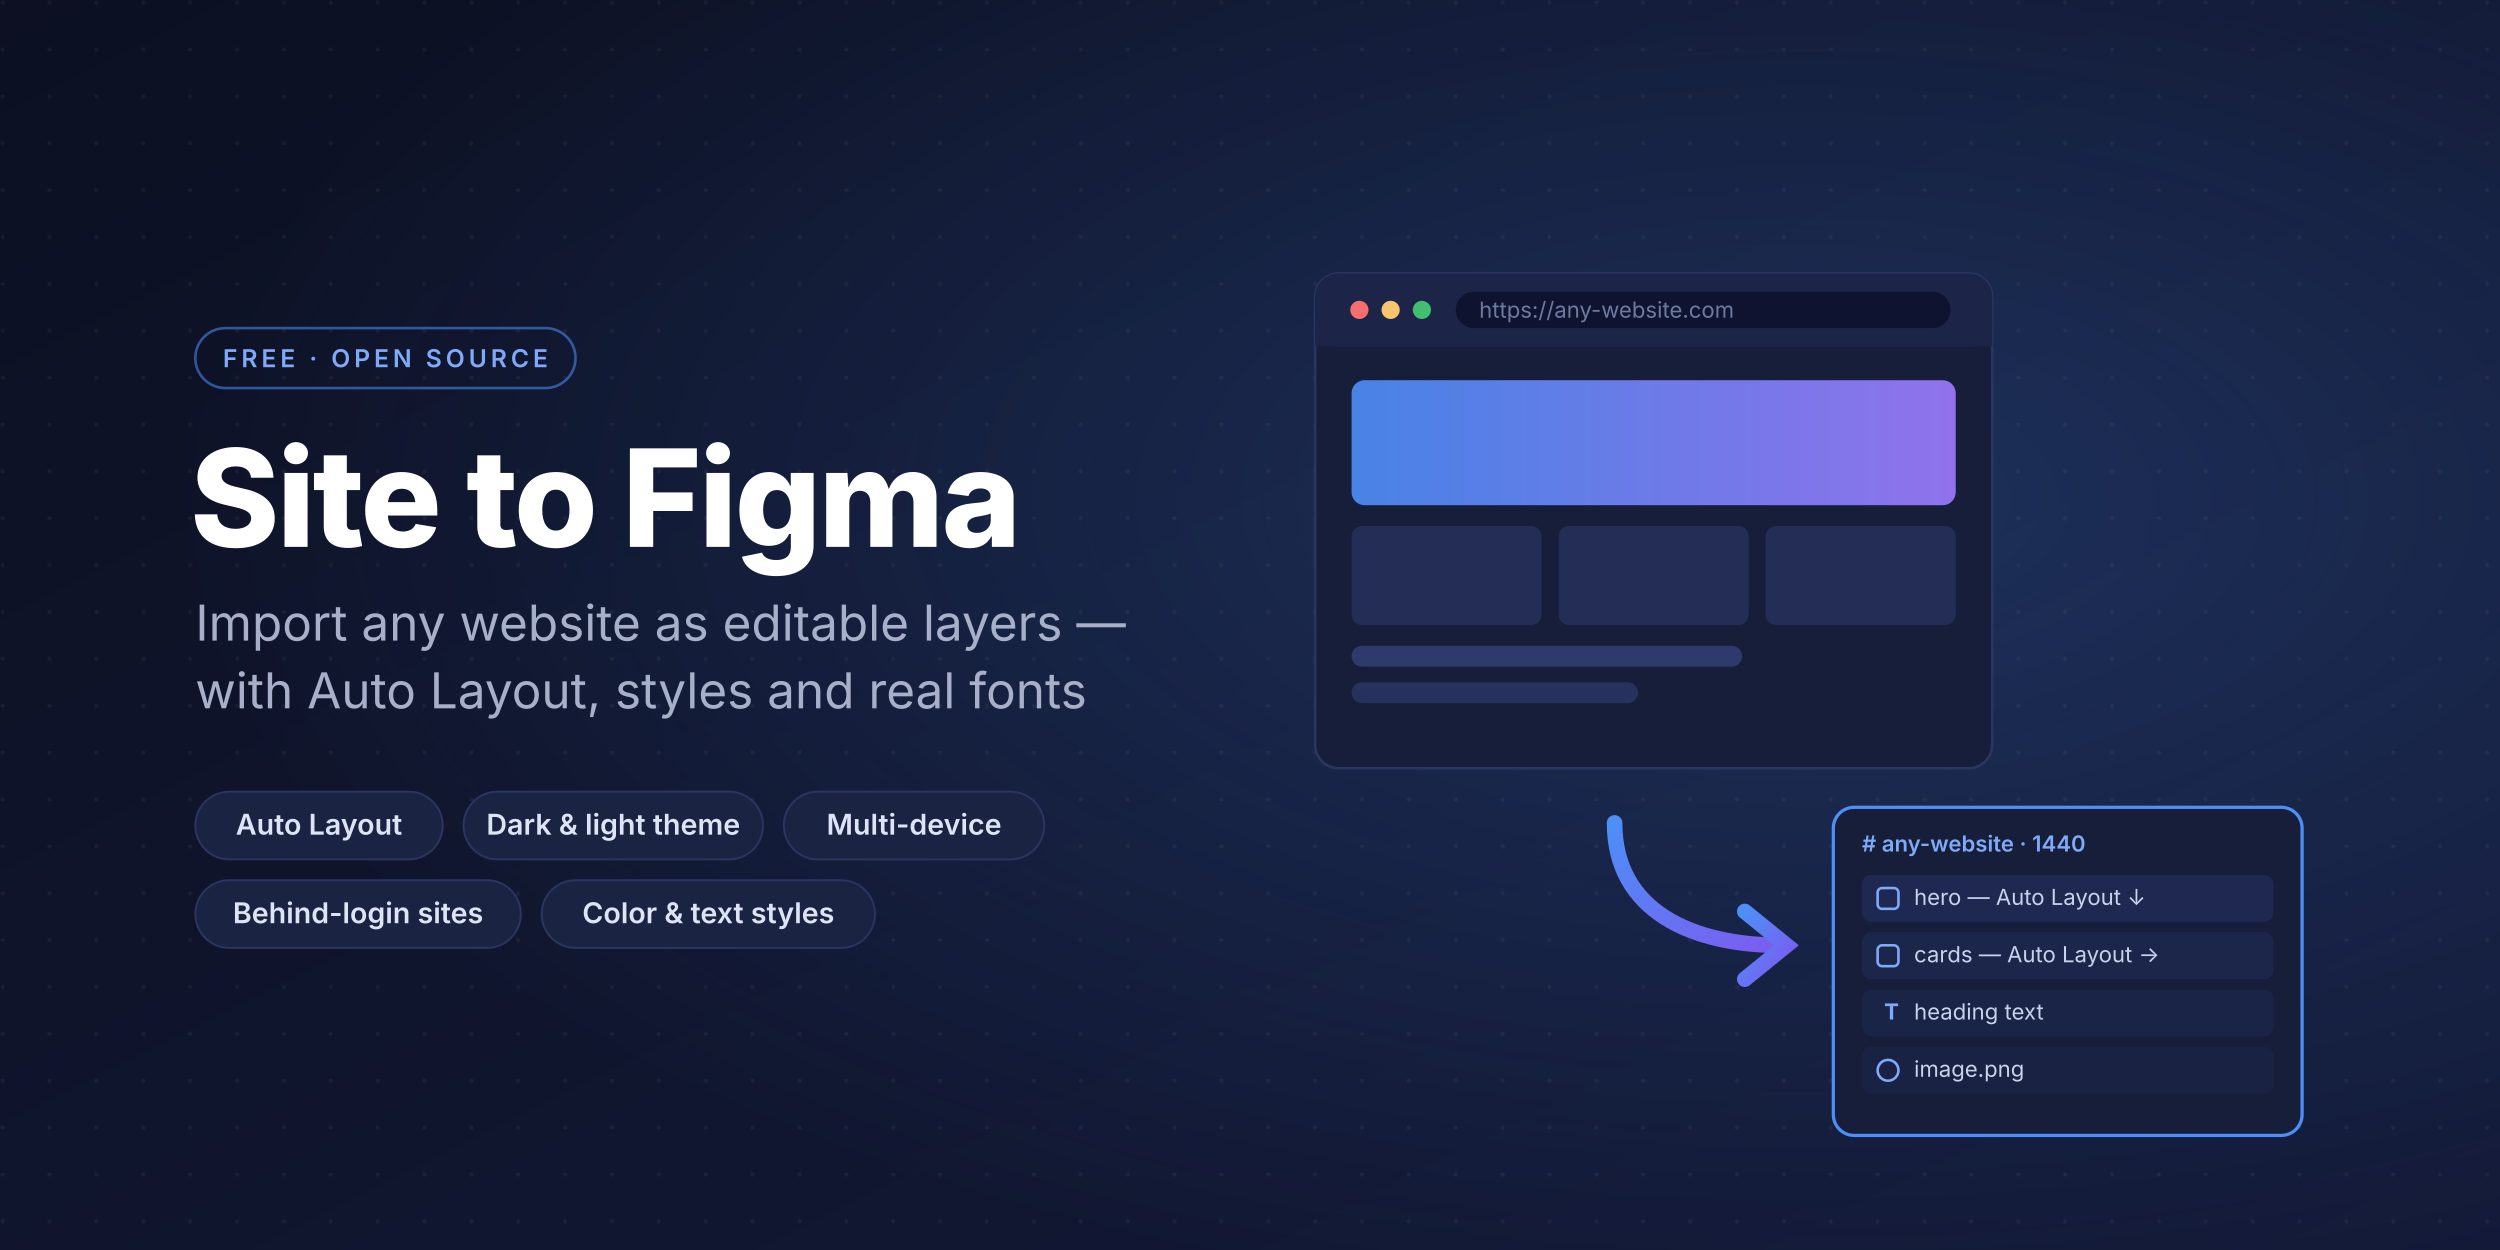
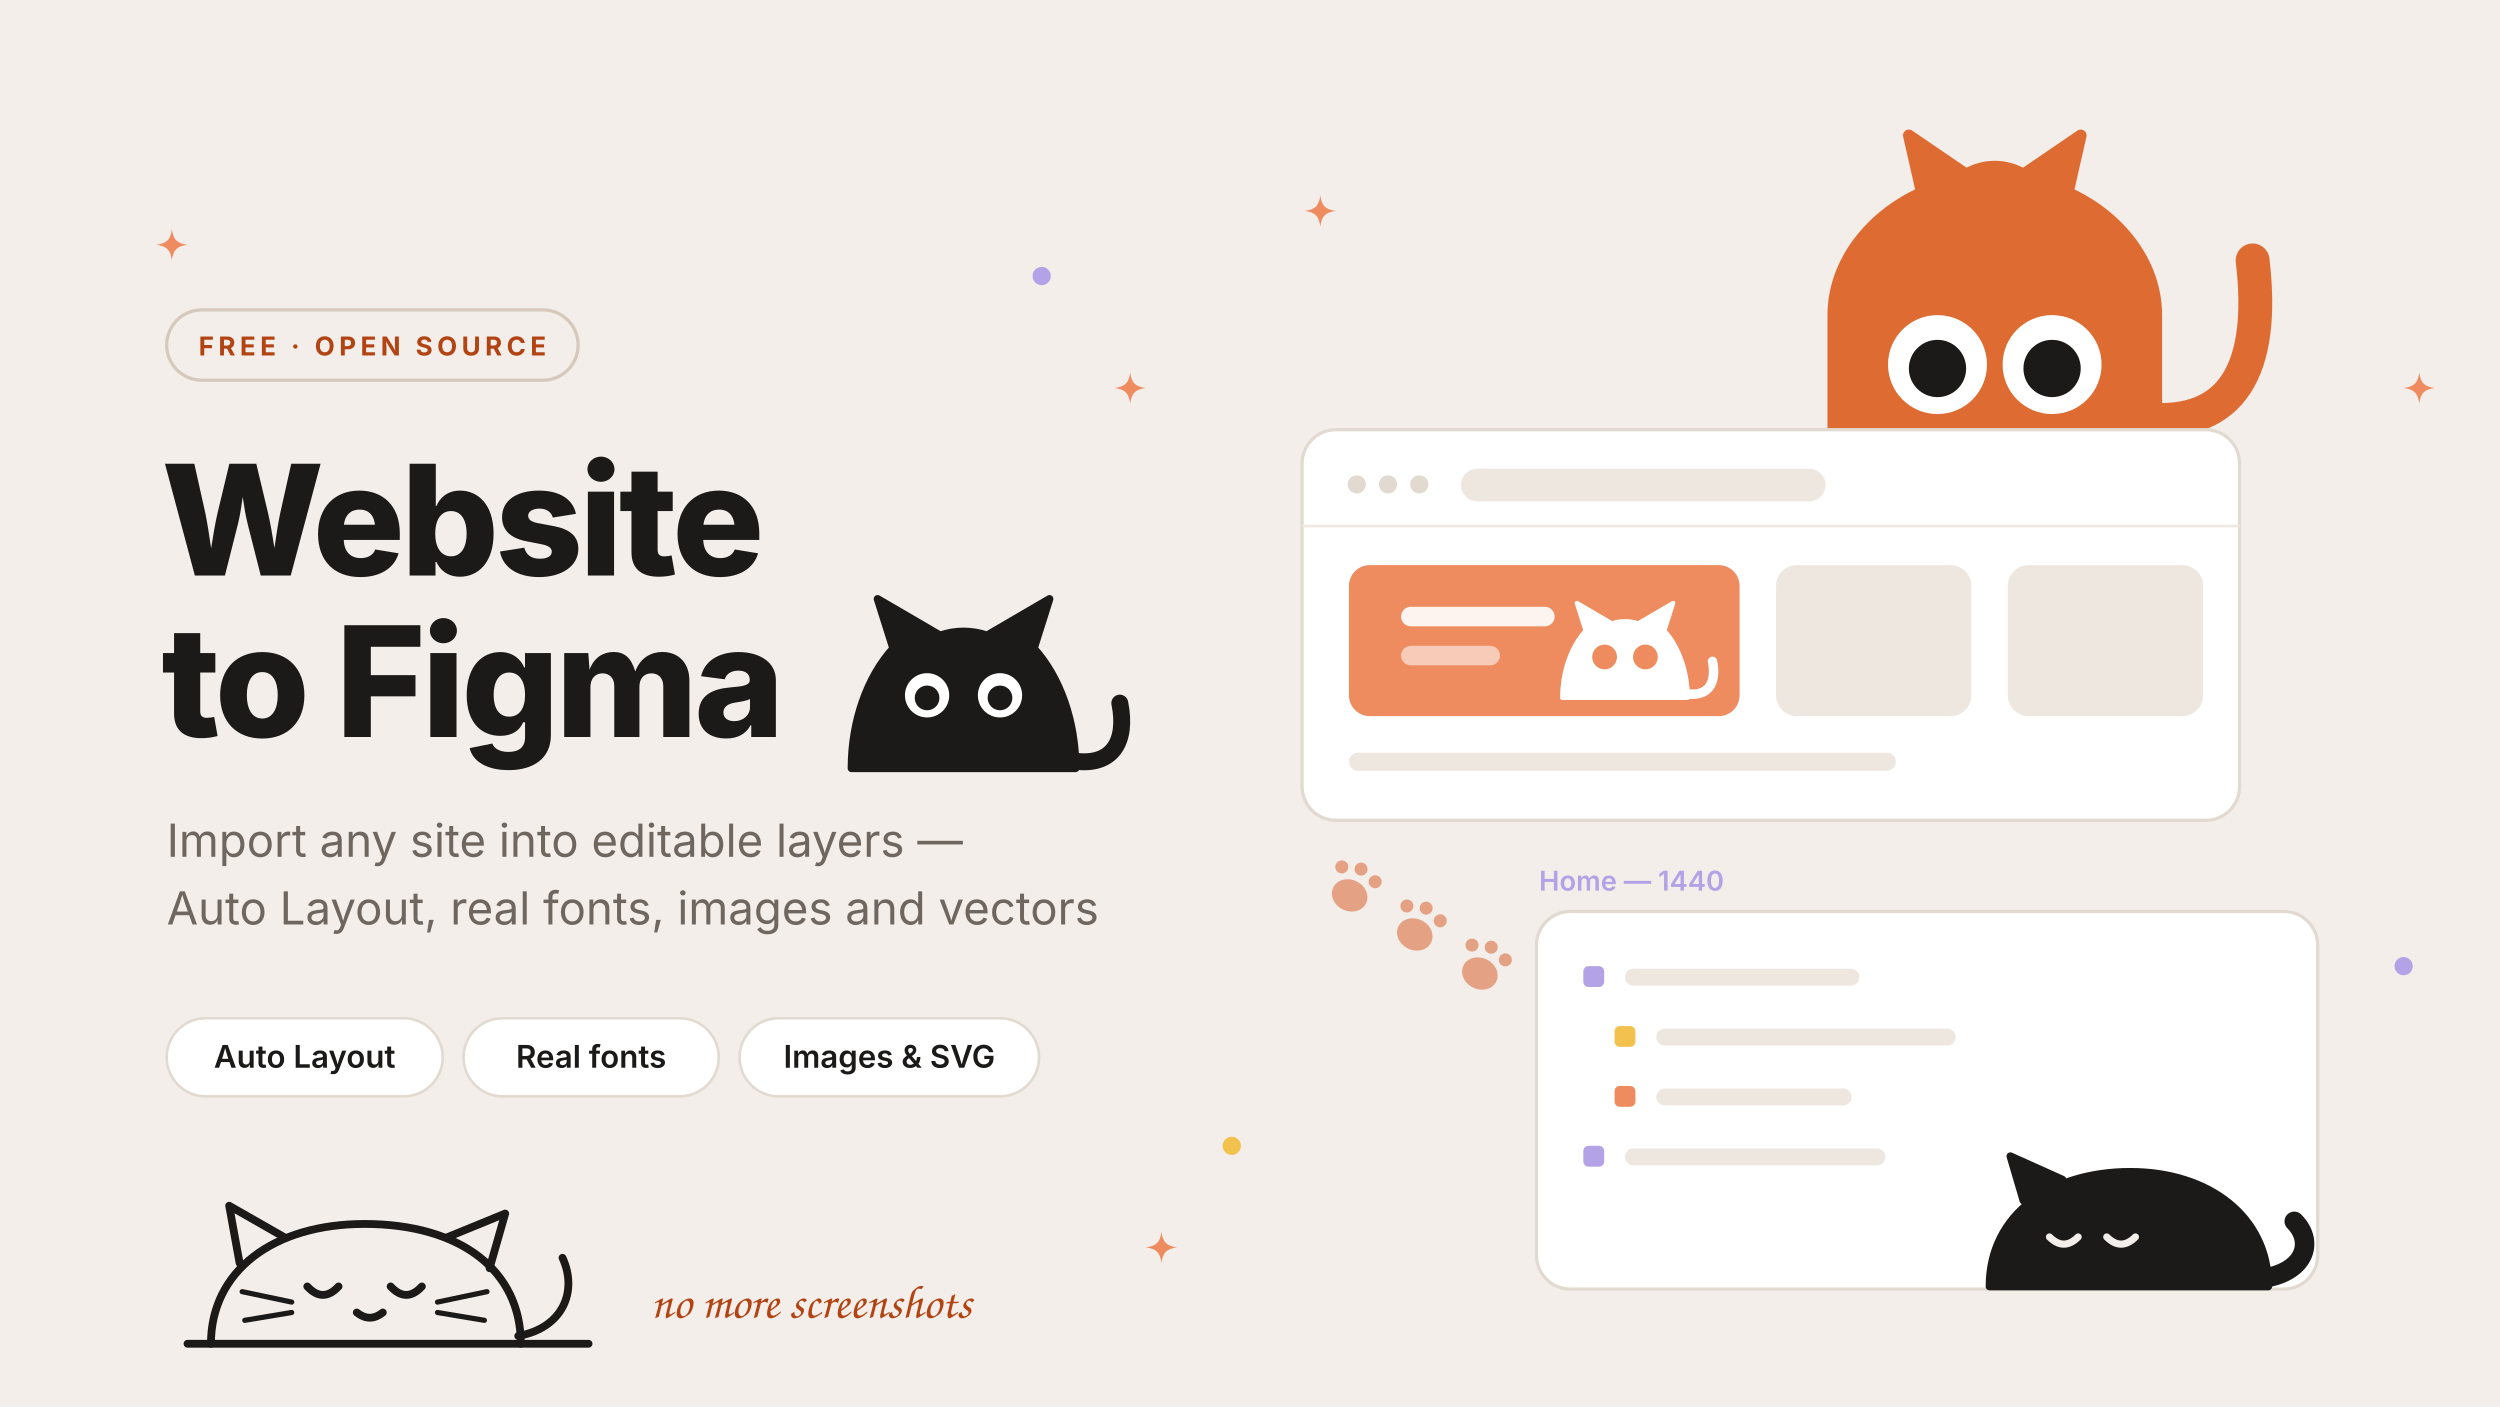
- <svg xmlns="http://www.w3.org/2000/svg" width="1920" height="960" viewBox="0 0 1920 960" font-family="Inter, -apple-system, 'SF Pro Display', 'Segoe UI', sans-serif">
+ <svg xmlns="http://www.w3.org/2000/svg" width="1920" height="1080" viewBox="0 0 1920 1080" font-family="-apple-system, 'SF Pro Display', Inter, 'Segoe UI', sans-serif">
  <defs>
-     <linearGradient id="bg" x1="0" y1="0" x2="1" y2="1">
-       <stop offset="0" stop-color="#0C1022" />
-       <stop offset="1" stop-color="#131A38" />
-     </linearGradient>
-     <radialGradient id="glow" cx="0.72" cy="0.4" r="0.65">
-       <stop offset="0" stop-color="#4E8EF7" stop-opacity="0.22" />
-       <stop offset="1" stop-color="#4E8EF7" stop-opacity="0" />
-     </radialGradient>
-     <linearGradient id="accent" x1="0" y1="0" x2="1" y2="1">
-       <stop offset="0" stop-color="#4E8EF7" />
-       <stop offset="1" stop-color="#7B5CF0" />
-     </linearGradient>
-     <linearGradient id="hero" x1="0" y1="0" x2="1" y2="0">
-       <stop offset="0" stop-color="#4E8EF7" />
-       <stop offset="1" stop-color="#9D7BFF" />
-     </linearGradient>
-     <pattern id="dots" width="36" height="36" patternUnits="userSpaceOnUse">
-       <circle cx="2" cy="2" r="1.6" fill="#ffffff" opacity="0.05" />
-     </pattern>
+     <g id="cat-peek">
+       <path d="M16 340 V172 C16 132 44 96 84 78 L74 34 L118 64 C132 56 148 56 162 64 L206 34 L196 78                C236 96 264 132 264 172 V340 Z" fill="#DE6B32" stroke="#DE6B32" stroke-width="9" stroke-linejoin="round" />
+       <circle cx="96" cy="210" r="38" fill="#FFFFFF" />
+       <circle cx="184" cy="210" r="38" fill="#FFFFFF" />
+       <circle cx="96" cy="213" r="22" fill="#1B1A18" />
+       <circle cx="184" cy="213" r="22" fill="#1B1A18" />
+     </g>
+     <g id="cat-sit">
+       <path d="M14 132 C14 96 26 62 46 40 L34 2 L82 30 Q100 24 118 30 L166 2 L154 40                C174 62 186 96 186 132 Z" fill="#1B1A18" stroke="#1B1A18" stroke-width="6" stroke-linejoin="round" />
+       <circle cx="72" cy="76" r="17" fill="#FFFFFF" />
+       <circle cx="128" cy="76" r="17" fill="#FFFFFF" />
+       <circle cx="72" cy="78" r="9.5" fill="#1B1A18" />
+       <circle cx="128" cy="78" r="9.5" fill="#1B1A18" />
+       <path d="M182 126 C214 132 226 112 220 82" fill="none" stroke="#1B1A18" stroke-width="13" stroke-linecap="round" />
+     </g>
+     <g id="cat-sleep">
+       <path d="M8 110 C8 54 56 22 116 22 C176 22 222 56 222 110 Z" fill="#1B1A18" stroke="#1B1A18" stroke-width="6" stroke-linejoin="round" />
+       <path d="M34 44 L24 10 L64 28 Z" fill="#1B1A18" stroke="#1B1A18" stroke-width="6" stroke-linejoin="round" />
+       <path d="M216 104 C250 100 258 76 242 60" fill="none" stroke="#1B1A18" stroke-width="15" stroke-linecap="round" />
+       <path d="M54 72 q11 11 22 0" fill="none" stroke="#F3EEE9" stroke-width="5.5" stroke-linecap="round" />
+       <path d="M98 72 q11 11 22 0" fill="none" stroke="#F3EEE9" stroke-width="5.5" stroke-linecap="round" />
+     </g>
+     <g id="cat-loaf" fill="none" stroke="#1B1A18" stroke-width="6" stroke-linecap="round" stroke-linejoin="round">
+       <path d="M30 140 C30 84 78 48 148 48 C222 48 268 84 268 140" />
+       <path d="M52 78 L44 34 L86 58" />
+       <path d="M244 82 L256 40 L212 58" />
+       <path d="M266 134 C300 128 312 100 300 74" />
+       <path d="M12 140 H320" />
+       <path d="M104 96 q12 13 24 0" />
+       <path d="M168 96 q12 13 24 0" />
+       <path d="M142 116 q10 8 20 0" />
+       <path d="M92 108 L54 100 M92 116 L56 122 M204 108 L242 100 M204 116 L240 122" stroke-width="4" />
+     </g>
+     <g id="paw">
+       <ellipse cx="18" cy="22" rx="14" ry="12" fill="#E5A184" />
+       <circle cx="3" cy="5" r="5" fill="#E5A184" />
+       <circle cx="17" cy="0" r="5" fill="#E5A184" />
+       <circle cx="31" cy="4" r="5" fill="#E5A184" />
+     </g>
+     <path id="spark" d="M12 0 C13 8 16 11 24 12 C16 13 13 16 12 24 C11 16 8 13 0 12 C8 11 11 8 12 0 Z" fill="#EE8B5F" />
  </defs>
-   <rect width="1920" height="960" fill="url(#bg)" />
-   <rect width="1920" height="960" fill="url(#dots)" />
-   <rect width="1920" height="960" fill="url(#glow)" />
+   <rect width="1920" height="1080" fill="#F3EEE9" />
  <g>
-     <rect x="150" y="252" width="292" height="46" rx="23" fill="none" stroke="#4E8EF7" stroke-opacity="0.55" stroke-width="2" />
-     <text x="296" y="282" text-anchor="middle" font-size="19" font-weight="600" letter-spacing="3" fill="#7FA9F9">FREE · OPEN SOURCE</text>
-     <text x="146" y="420" font-size="104" font-weight="800" letter-spacing="-2" fill="#ffffff">Site to Figma</text>
-     <text x="150" y="492" font-size="38" font-weight="400" fill="#A7B0C8">Import any website as editable layers —</text>
-     <text x="150" y="544" font-size="38" font-weight="400" fill="#A7B0C8">with Auto Layout, styles and real fonts</text>
-     <g font-size="22" font-weight="600" fill="#DCE4F5">
-       <rect x="150" y="608" width="190" height="52" rx="26" fill="#1B2342" stroke="#2A3560" stroke-width="1.5" />
-       <text x="245" y="641" text-anchor="middle">Auto Layout</text>
-       <rect x="356" y="608" width="230" height="52" rx="26" fill="#1B2342" stroke="#2A3560" stroke-width="1.5" />
-       <text x="471" y="641" text-anchor="middle">Dark &amp; light theme</text>
-       <rect x="602" y="608" width="200" height="52" rx="26" fill="#1B2342" stroke="#2A3560" stroke-width="1.5" />
-       <text x="702" y="641" text-anchor="middle">Multi-device</text>
-       <rect x="150" y="676" width="250" height="52" rx="26" fill="#1B2342" stroke="#2A3560" stroke-width="1.5" />
-       <text x="275" y="709" text-anchor="middle">Behind-login sites</text>
-       <rect x="416" y="676" width="256" height="52" rx="26" fill="#1B2342" stroke="#2A3560" stroke-width="1.5" />
-       <text x="544" y="709" text-anchor="middle">Color &amp; text styles</text>
-     </g>
+     <use href="#spark" x="120" y="176" />
+     <use href="#spark" x="856" y="286" />
+     <use href="#spark" x="1846" y="286" />
+     <use href="#spark" x="1002" y="150" />
+     <use href="#spark" x="880" y="946" />
+     <circle cx="800" cy="212" r="7" fill="#B3A2E5" />
+     <circle cx="1846" cy="742" r="7" fill="#B3A2E5" />
+     <circle cx="946" cy="880" r="7" fill="#F2C14E" />
  </g>
  <g>
-     <g>
-       <rect x="1010" y="210" width="520" height="380" rx="18" fill="#171E3A" stroke="#2A3560" stroke-width="2" />
-       <rect x="1010" y="210" width="520" height="56" rx="18" fill="#1C2547" />
-       <rect x="1010" y="248" width="520" height="18" fill="#1C2547" />
-       <circle cx="1044" cy="238" r="7" fill="#F76E6E" />
-       <circle cx="1068" cy="238" r="7" fill="#F7C56E" />
-       <circle cx="1092" cy="238" r="7" fill="#3FBF6F" />
-       <rect x="1118" y="224" width="380" height="28" rx="14" fill="#0E1330" />
-       <text x="1136" y="244" font-size="17" fill="#6E7A9E">https://any-website.com</text>
-       <rect x="1038" y="292" width="464" height="96" rx="10" fill="url(#hero)" opacity="0.9" />
-       <rect x="1038" y="404" width="146" height="76" rx="8" fill="#232D55" />
-       <rect x="1197" y="404" width="146" height="76" rx="8" fill="#232D55" />
-       <rect x="1356" y="404" width="146" height="76" rx="8" fill="#232D55" />
-       <rect x="1038" y="496" width="300" height="16" rx="8" fill="#2E3A6B" />
-       <rect x="1038" y="524" width="220" height="16" rx="8" fill="#2E3A6B" opacity="0.7" />
+     <rect x="128" y="238" width="316" height="54" rx="27" fill="none" stroke="#D6C9BC" stroke-width="2.5" />
+     <text x="286" y="273" text-anchor="middle" font-size="20" font-weight="700" letter-spacing="3.4" fill="#B24413">FREE · OPEN SOURCE</text>
+     <text x="124" y="442" font-size="118" font-weight="800" letter-spacing="-3" fill="#1B1A18">Website</text>
+     <text x="124" y="566" font-size="118" font-weight="800" letter-spacing="-3" fill="#1B1A18">to Figma</text>
+     <text x="128" y="658" font-size="35" fill="#6F675F">Import any site into editable layers —</text>
+     <text x="128" y="710" font-size="35" fill="#6F675F">Auto Layout, real fonts, images and vectors</text>
+     <g font-size="24" font-weight="600" fill="#1B1A18">
+       <rect x="128" y="782" width="212" height="60" rx="30" fill="#FFFFFF" stroke="#E2DAD1" stroke-width="2" />
+       <text x="234" y="820" text-anchor="middle">Auto Layout</text>
+       <rect x="356" y="782" width="196" height="60" rx="30" fill="#FFFFFF" stroke="#E2DAD1" stroke-width="2" />
+       <text x="454" y="820" text-anchor="middle">Real fonts</text>
+       <rect x="568" y="782" width="230" height="60" rx="30" fill="#FFFFFF" stroke="#E2DAD1" stroke-width="2" />
+       <text x="683" y="820" text-anchor="middle">Images &amp; SVG</text>
    </g>
-     <g stroke="url(#accent)" stroke-width="12" stroke-linecap="round" fill="none">
-       <path d="M1240 632 C1240 700 1300 726 1368 726" />
-       <path d="M1340 700 L1372 726 L1340 752" />
+     <use href="#cat-sit" x="640" y="458" />
+     <use href="#cat-loaf" x="132" y="892" />
+     <text x="500" y="1012" font-family="'Chalkboard SE', 'Bradley Hand', cursive" font-size="36" fill="#B24413">no more screenshots</text>
+   </g>
+   <use href="#cat-peek" x="1392" y="70" />
+   <path d="M1648 322 C1714 328 1740 284 1730 200" fill="none" stroke="#DE6B32" stroke-width="26" stroke-linecap="round" />
+   <g>
+     <rect x="1000" y="330" width="720" height="300" rx="26" fill="#FFFFFF" stroke="#E2DAD1" stroke-width="2.5" />
+     <circle cx="1042" cy="372" r="7" fill="#E2DAD1" />
+     <circle cx="1066" cy="372" r="7" fill="#E2DAD1" />
+     <circle cx="1090" cy="372" r="7" fill="#E2DAD1" />
+     <rect x="1122" y="360" width="280" height="25" rx="12.5" fill="#EDE7E0" />
+     <path d="M1000 404 H1720" stroke="#EFE8E1" stroke-width="2" />
+     <rect x="1036" y="434" width="300" height="116" rx="16" fill="#EE8B5F" />
+     <g transform="translate(1192 462) scale(0.56)">
+       <path d="M14 132 C14 96 26 62 46 40 L34 2 L82 30 Q100 24 118 30 L166 2 L154 40                C174 62 186 96 186 132 Z" fill="#FFFFFF" stroke="#FFFFFF" stroke-width="6" stroke-linejoin="round" />
+       <circle cx="72" cy="76" r="17" fill="#EE8B5F" />
+       <circle cx="128" cy="76" r="17" fill="#EE8B5F" />
+       <path d="M182 126 C214 132 226 112 220 82" fill="none" stroke="#FFFFFF" stroke-width="13" stroke-linecap="round" />
    </g>
-     <g>
-       <rect x="1408" y="620" width="360" height="252" rx="16" fill="#171E3A" stroke="#4E8EF7" stroke-width="2.5" />
-       <text x="1430" y="654" font-size="17" font-weight="600" fill="#7FA9F9"># any-website · 1440</text>
-       <g font-size="17" fill="#C7D2EC">
-         <rect x="1430" y="672" width="316" height="36" rx="7" fill="#1E2850" />
-         <rect x="1442" y="682" width="16" height="16" rx="3.5" fill="none" stroke="#7FA9F9" stroke-width="2" />
-         <text x="1470" y="695">hero — Auto Layout ↓</text>
-         <rect x="1430" y="716" width="316" height="36" rx="7" fill="#1E2850" opacity="0.75" />
-         <rect x="1442" y="726" width="16" height="16" rx="3.5" fill="none" stroke="#7FA9F9" stroke-width="2" />
-         <text x="1470" y="739">cards — Auto Layout →</text>
-         <rect x="1430" y="760" width="316" height="36" rx="7" fill="#1E2850" opacity="0.55" />
-         <text x="1447" y="783" font-weight="700" fill="#7FA9F9">T</text>
-         <text x="1470" y="783">heading text</text>
-         <rect x="1430" y="804" width="316" height="36" rx="7" fill="#1E2850" opacity="0.4" />
-         <circle cx="1450" cy="822" r="8" fill="none" stroke="#7FA9F9" stroke-width="2" />
-         <text x="1470" y="827">image.png</text>
-       </g>
-     </g>
+     <rect x="1076" y="466" width="118" height="15" rx="7.5" fill="#FFFFFF" opacity=".9" />
+     <rect x="1076" y="496" width="76" height="15" rx="7.5" fill="#FFFFFF" opacity=".55" />
+     <rect x="1364" y="434" width="150" height="116" rx="16" fill="#EDE7E0" />
+     <rect x="1542" y="434" width="150" height="116" rx="16" fill="#EDE7E0" />
+     <rect x="1036" y="578" width="420" height="14" rx="7" fill="#EDE7E0" />
  </g>
+   <g>
+     <use href="#paw" x="1030" y="660" transform="rotate(26 1030 660)" />
+     <use href="#paw" x="1080" y="690" transform="rotate(26 1080 690)" />
+     <use href="#paw" x="1130" y="720" transform="rotate(26 1130 720)" />
+   </g>
+   <g>
+     <text x="1182" y="684" font-size="21" font-weight="600" fill="#B3A2E5">Home — 1440</text>
+     <rect x="1180" y="700" width="600" height="290" rx="26" fill="#FFFFFF" stroke="#E2DAD1" stroke-width="2.5" />
+     <rect x="1216" y="742" width="16" height="16" rx="4" fill="#B3A2E5" />
+     <rect x="1248" y="744" width="180" height="13" rx="6.5" fill="#EDE7E0" />
+     <rect x="1240" y="788" width="16" height="16" rx="4" fill="#F2C14E" />
+     <rect x="1272" y="790" width="230" height="13" rx="6.5" fill="#EDE7E0" />
+     <rect x="1240" y="834" width="16" height="16" rx="4" fill="#EE8B5F" />
+     <rect x="1272" y="836" width="150" height="13" rx="6.5" fill="#EDE7E0" />
+     <rect x="1216" y="880" width="16" height="16" rx="4" fill="#B3A2E5" />
+     <rect x="1248" y="882" width="200" height="13" rx="6.5" fill="#EDE7E0" />
+   </g>
+   <use href="#cat-sleep" x="1520" y="878" />
</svg>
